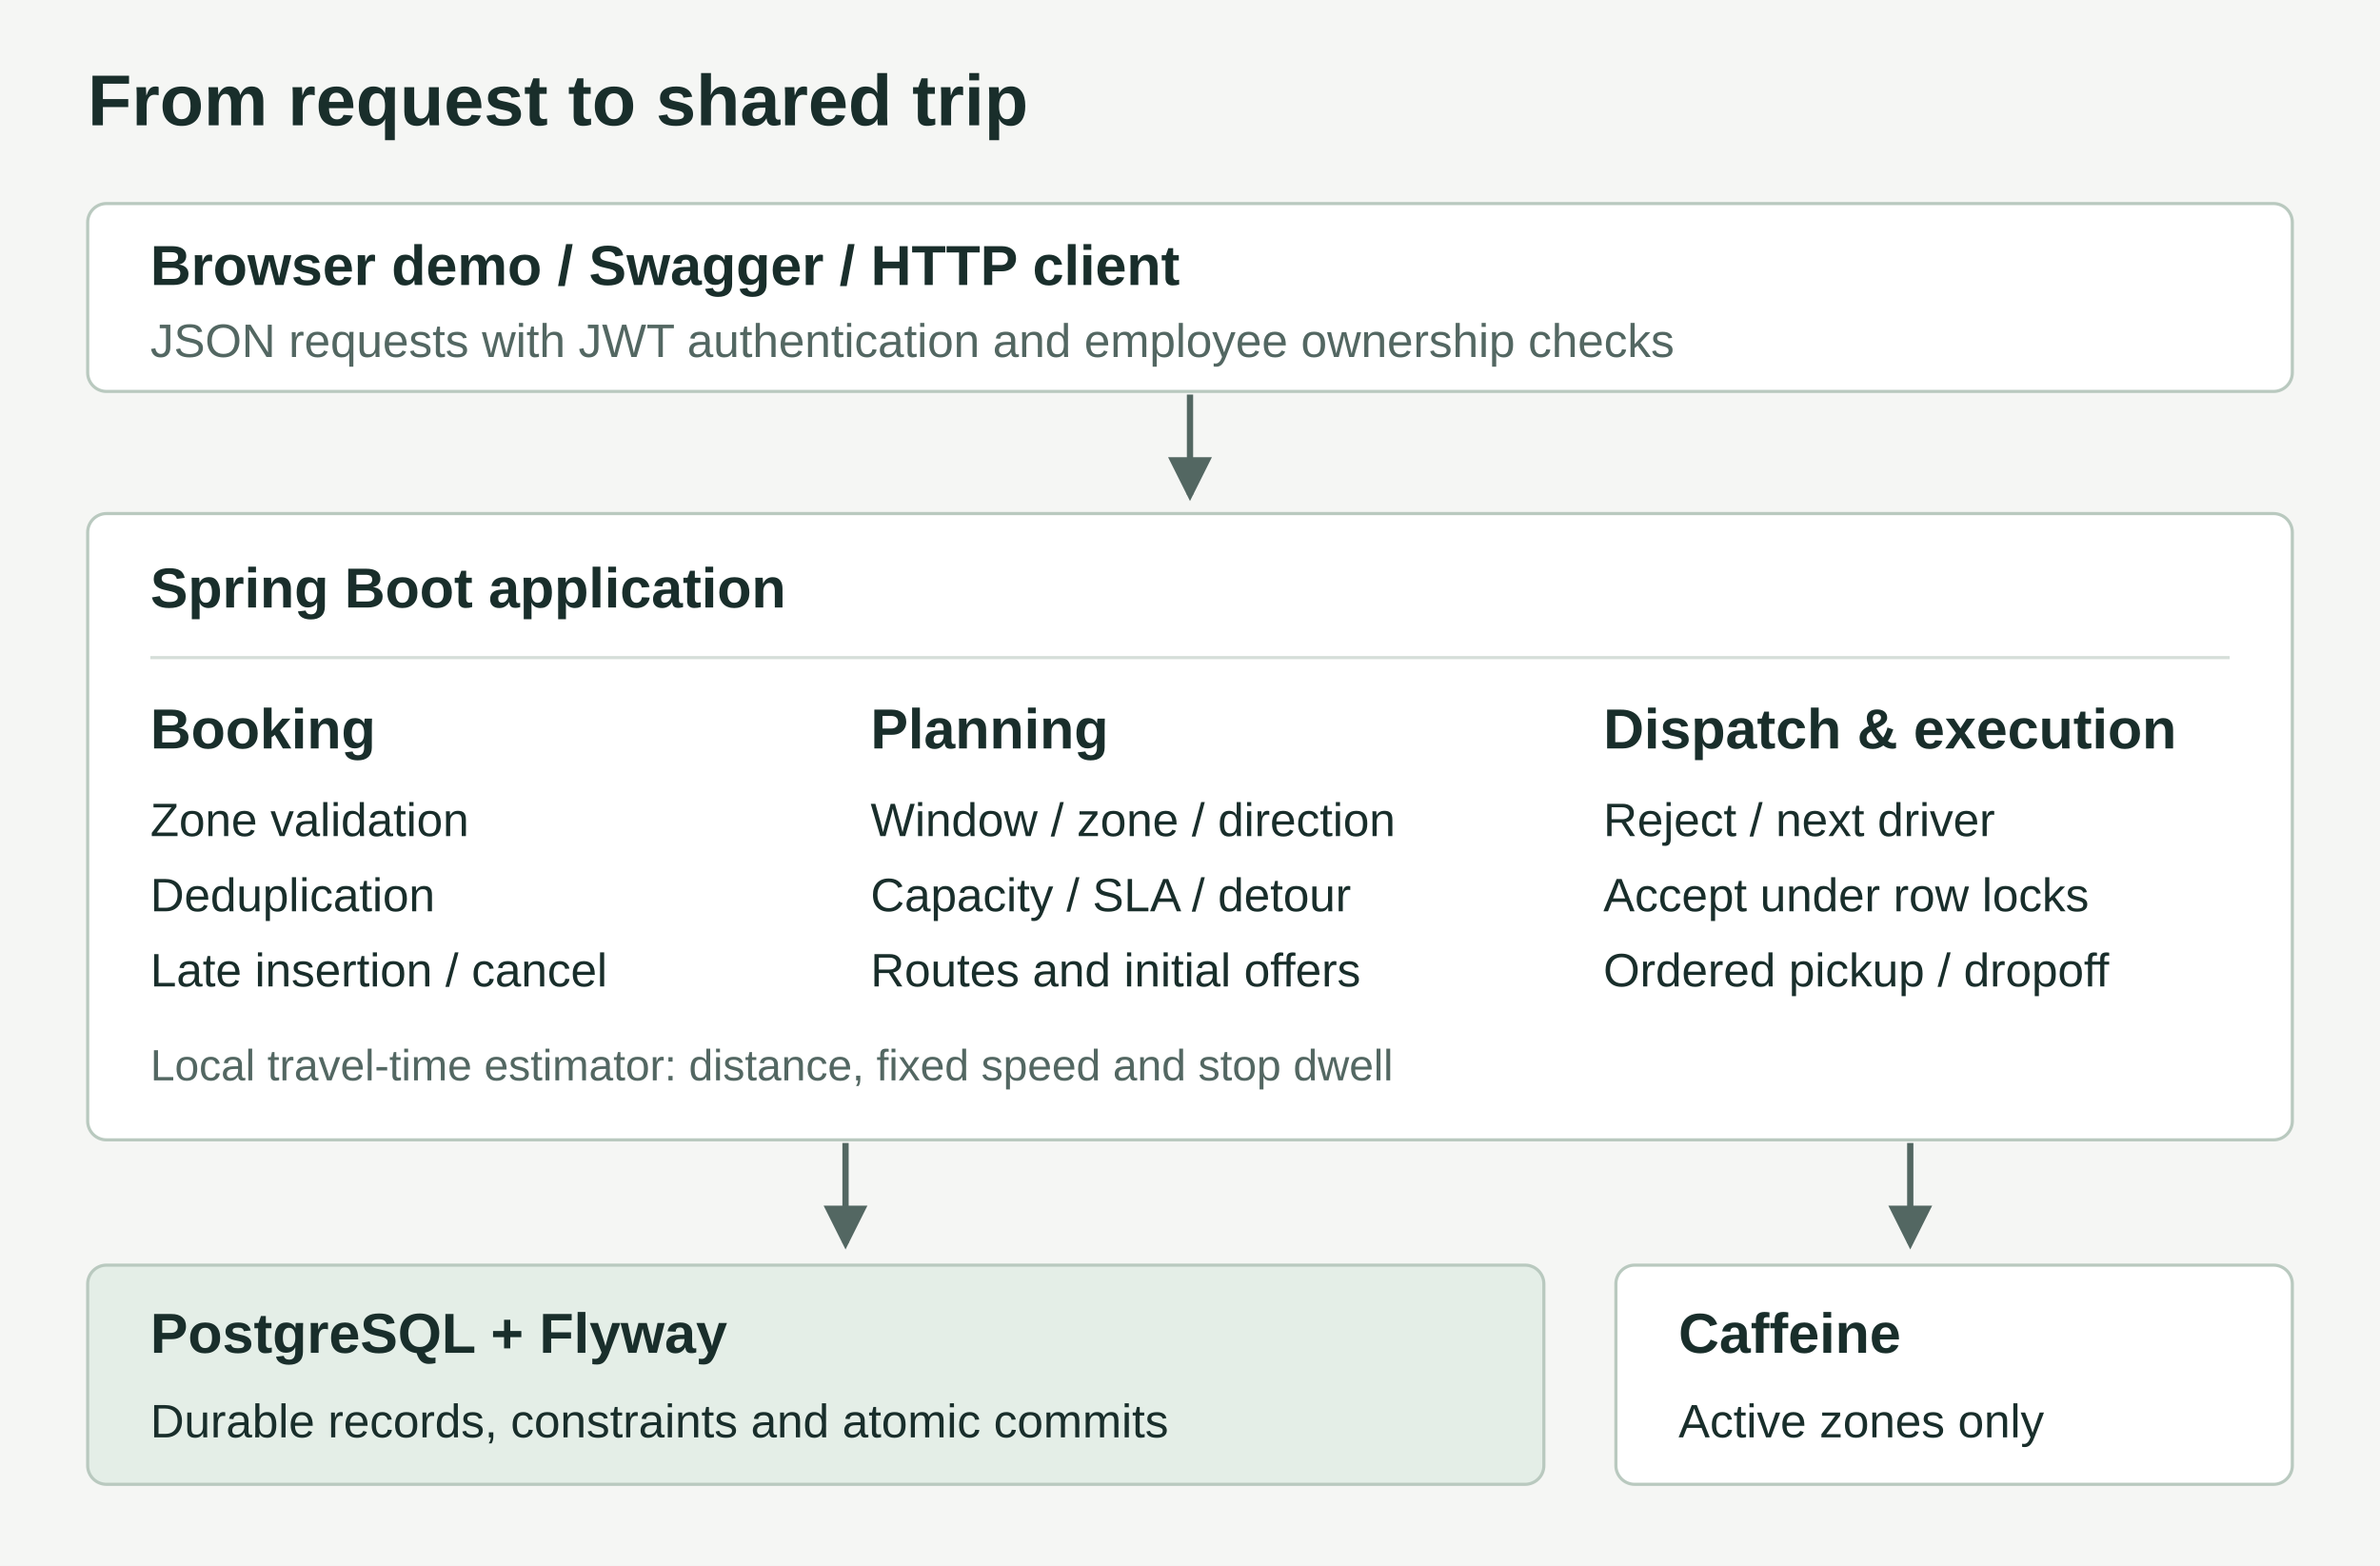
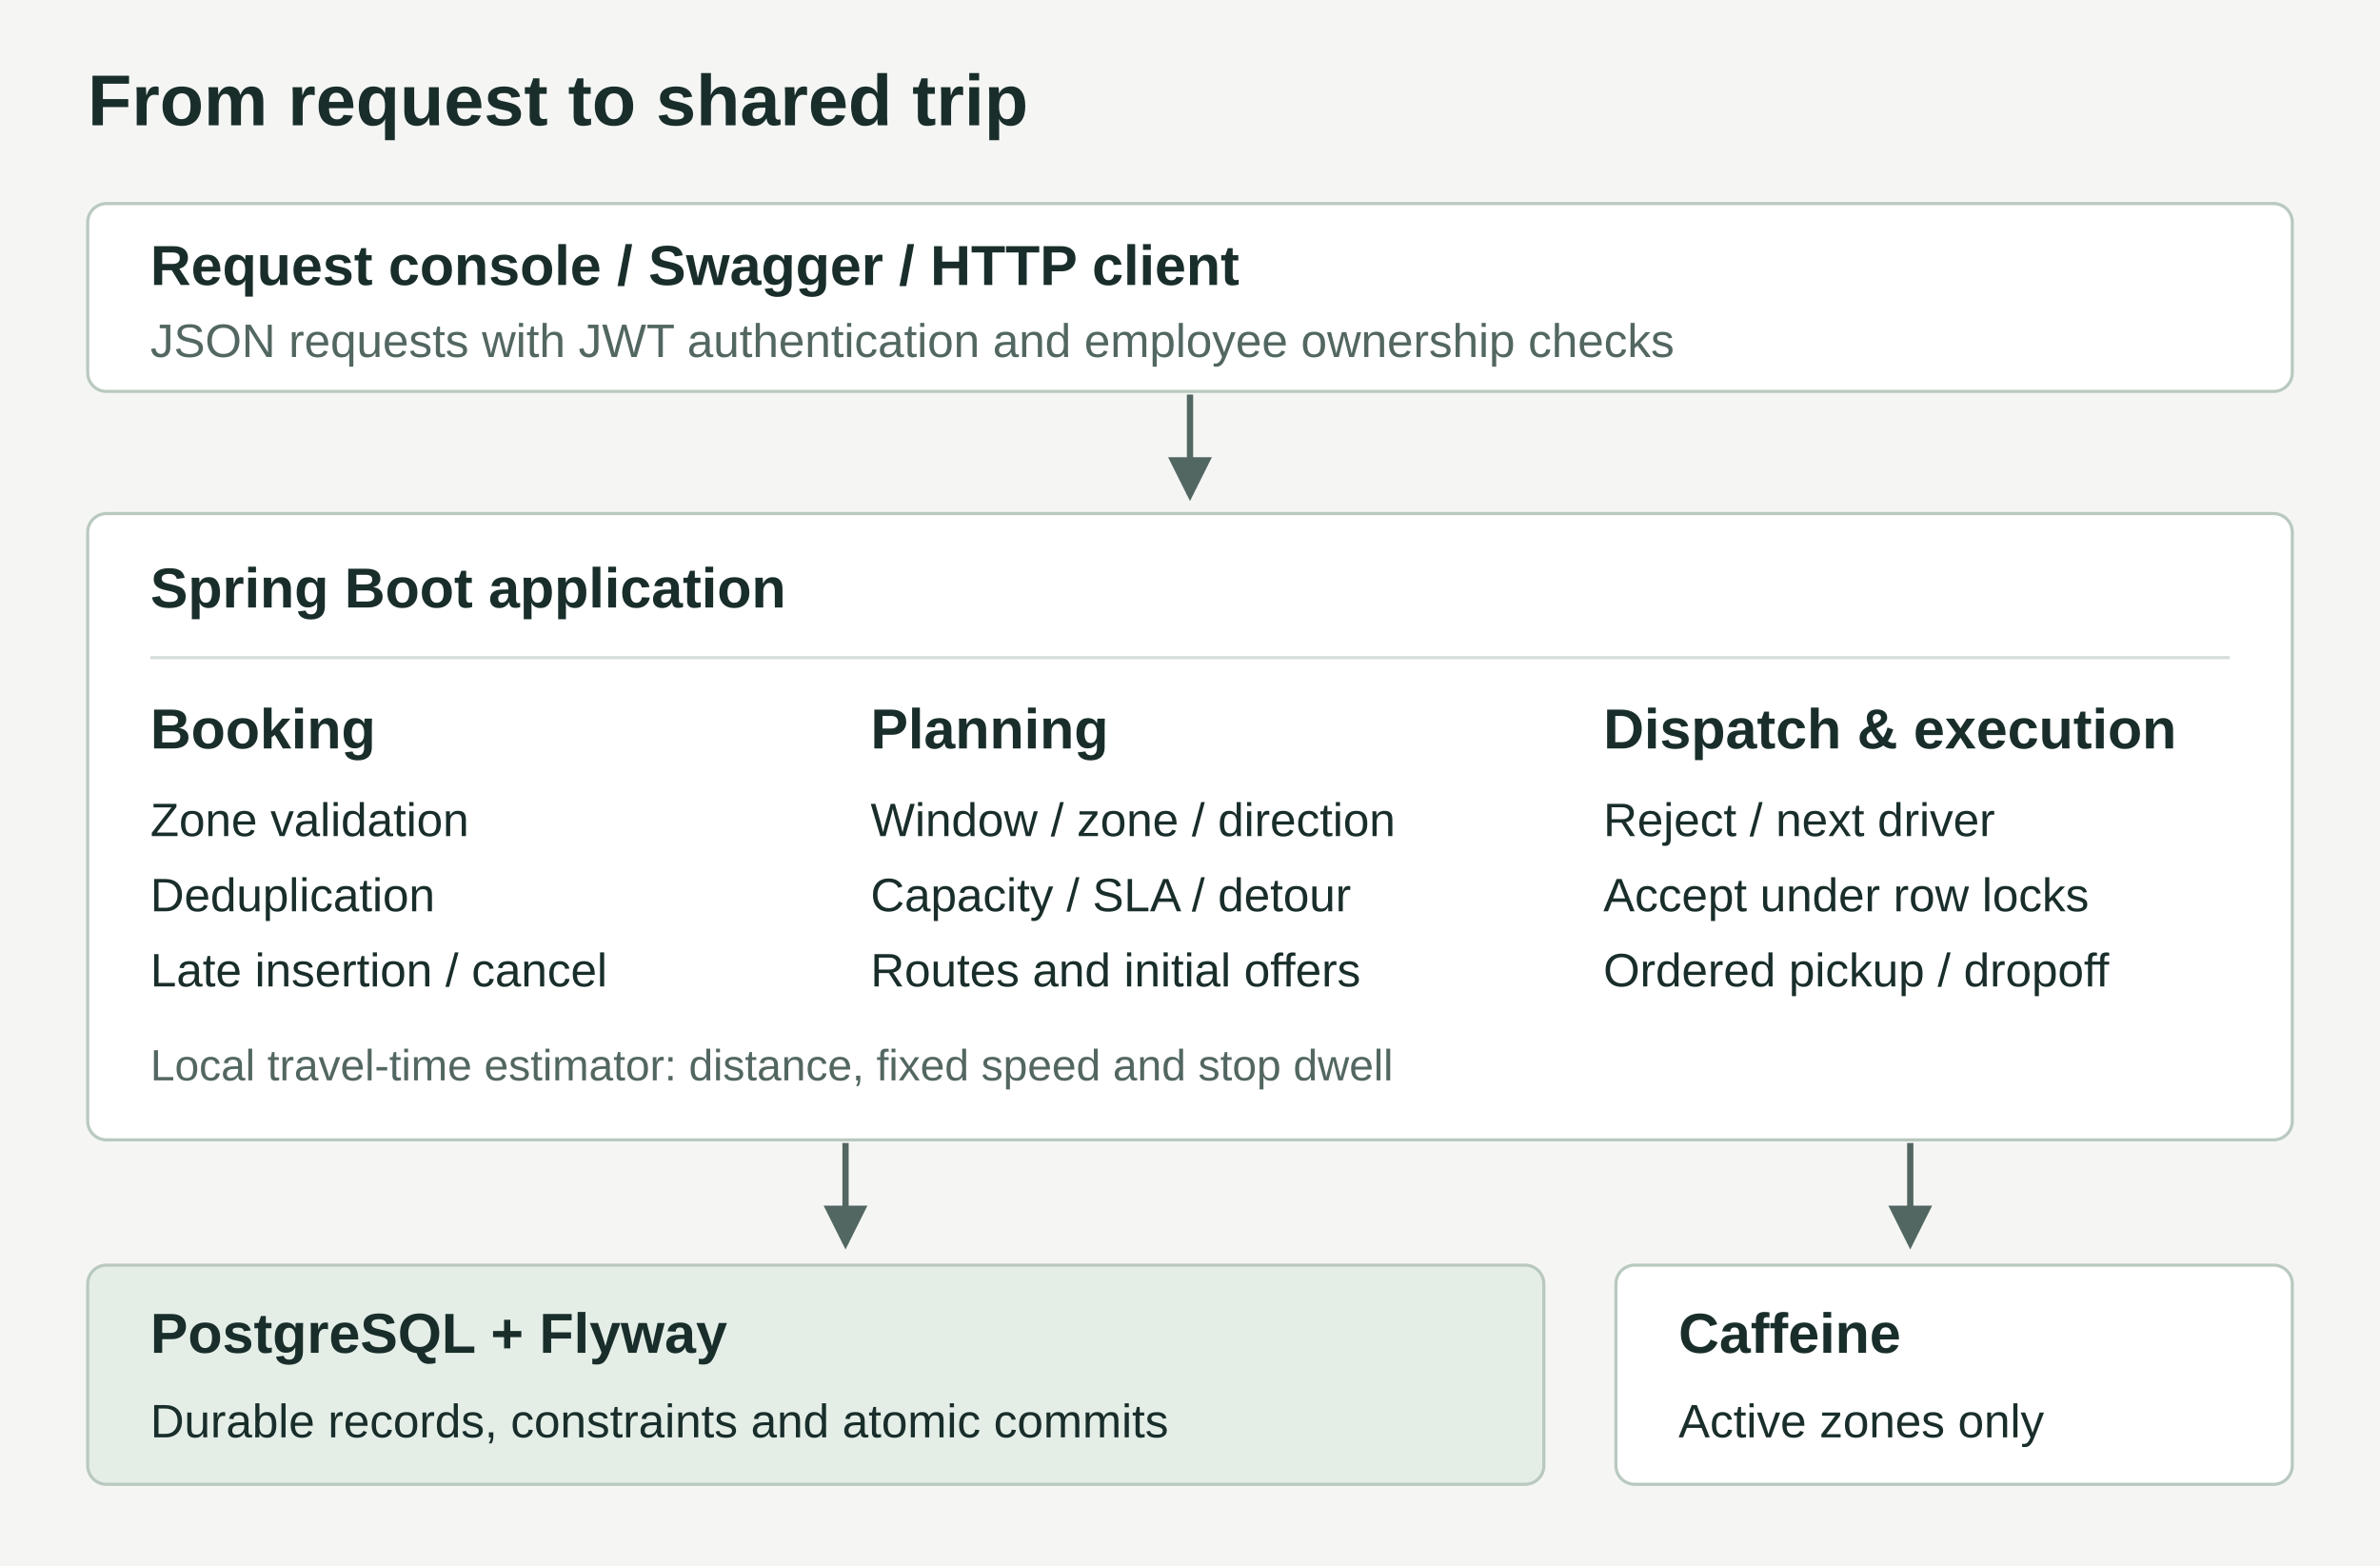
<svg xmlns="http://www.w3.org/2000/svg" width="760" height="500" viewBox="0 0 760 500" role="img" aria-labelledby="title desc">
  <defs>
    <marker id="arrow" markerWidth="7" markerHeight="7" refX="6" refY="3.5" orient="auto">
      <path d="M0 0L7 3.5L0 7" fill="#536762" />
    </marker>
  </defs>
  <rect width="760" height="500" fill="#f5f6f4" />
  <g font-family="Segoe UI,Arial,sans-serif" fill="#192e2b">
    <text x="28" y="40" font-size="23" font-weight="700">From request to shared trip</text>
    <rect x="28" y="65" width="704" height="60" rx="6" fill="#fff" stroke="#b9c9bf" />
-     <text x="48" y="91" font-size="18" font-weight="600">Browser demo / Swagger / HTTP client</text>
+     <text x="48" y="91" font-size="18" font-weight="600">Request console / Swagger / HTTP client</text>
    <text x="48" y="114" font-size="15" fill="#536762">JSON requests with JWT authentication and employee ownership checks</text>
    <path d="M380 126V158" stroke="#536762" stroke-width="2" marker-end="url(#arrow)" />
    <rect x="28" y="164" width="704" height="200" rx="6" fill="#fff" stroke="#b9c9bf" />
    <text x="48" y="194" font-size="18" font-weight="700">Spring Boot application</text>
    <path d="M48 210H712" stroke="#d5ded9" />
    <text x="48" y="239" font-size="18" font-weight="600">Booking</text>
    <text x="48" y="267" font-size="15">Zone validation</text>
    <text x="48" y="291" font-size="15">Deduplication</text>
    <text x="48" y="315" font-size="15">Late insertion / cancel</text>
    <text x="278" y="239" font-size="18" font-weight="600">Planning</text>
    <text x="278" y="267" font-size="15">Window / zone / direction</text>
    <text x="278" y="291" font-size="15">Capacity / SLA / detour</text>
    <text x="278" y="315" font-size="15">Routes and initial offers</text>
    <text x="512" y="239" font-size="18" font-weight="600">Dispatch &amp; execution</text>
    <text x="512" y="267" font-size="15">Reject / next driver</text>
    <text x="512" y="291" font-size="15">Accept under row locks</text>
    <text x="512" y="315" font-size="15">Ordered pickup / dropoff</text>
    <text x="48" y="345" font-size="14" fill="#536762">Local travel-time estimator: distance, fixed speed and stop dwell</text>
    <path d="M270 365V397" stroke="#536762" stroke-width="2" marker-end="url(#arrow)" />
    <path d="M610 365V397" stroke="#536762" stroke-width="2" marker-end="url(#arrow)" />
    <rect x="28" y="404" width="465" height="70" rx="6" fill="#e4eee7" stroke="#b9c9bf" />
    <rect x="516" y="404" width="216" height="70" rx="6" fill="#fff" stroke="#b9c9bf" />
    <text x="48" y="432" font-size="18" font-weight="600">PostgreSQL + Flyway</text>
    <text x="48" y="459" font-size="15">Durable records, constraints and atomic commits</text>
    <text x="536" y="432" font-size="18" font-weight="600">Caffeine</text>
    <text x="536" y="459" font-size="15">Active zones only</text>
  </g>
</svg>
